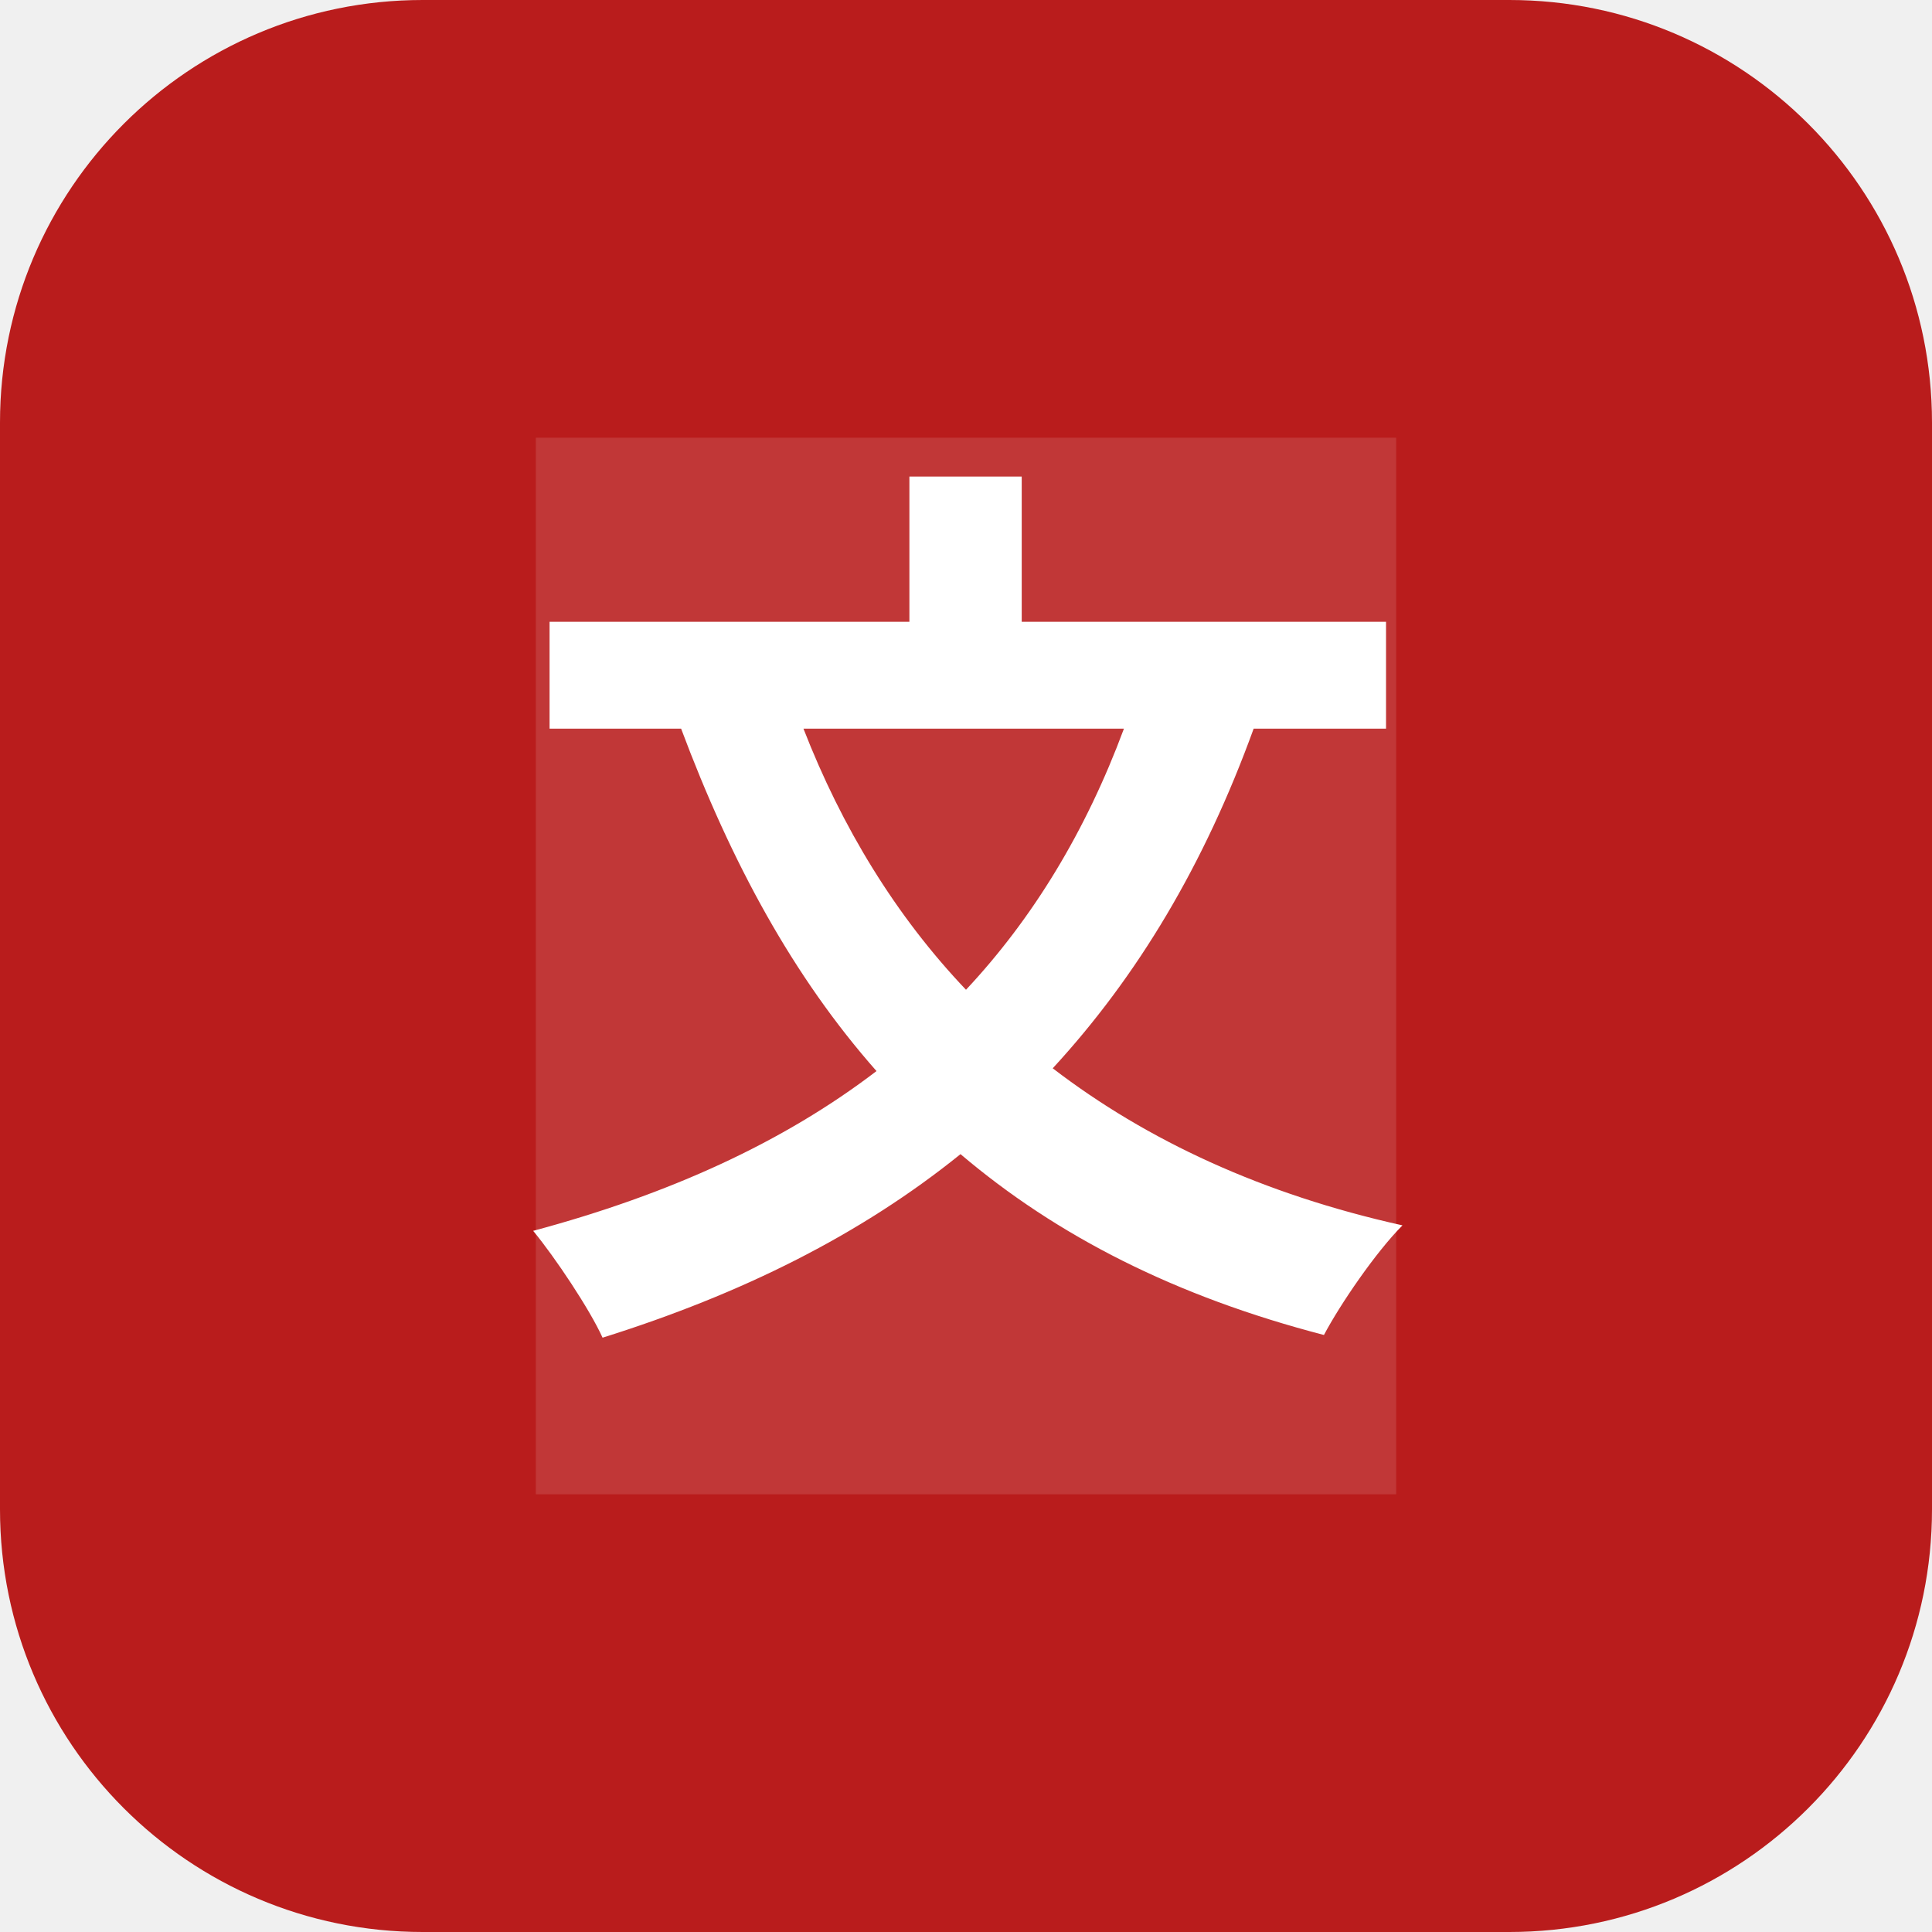
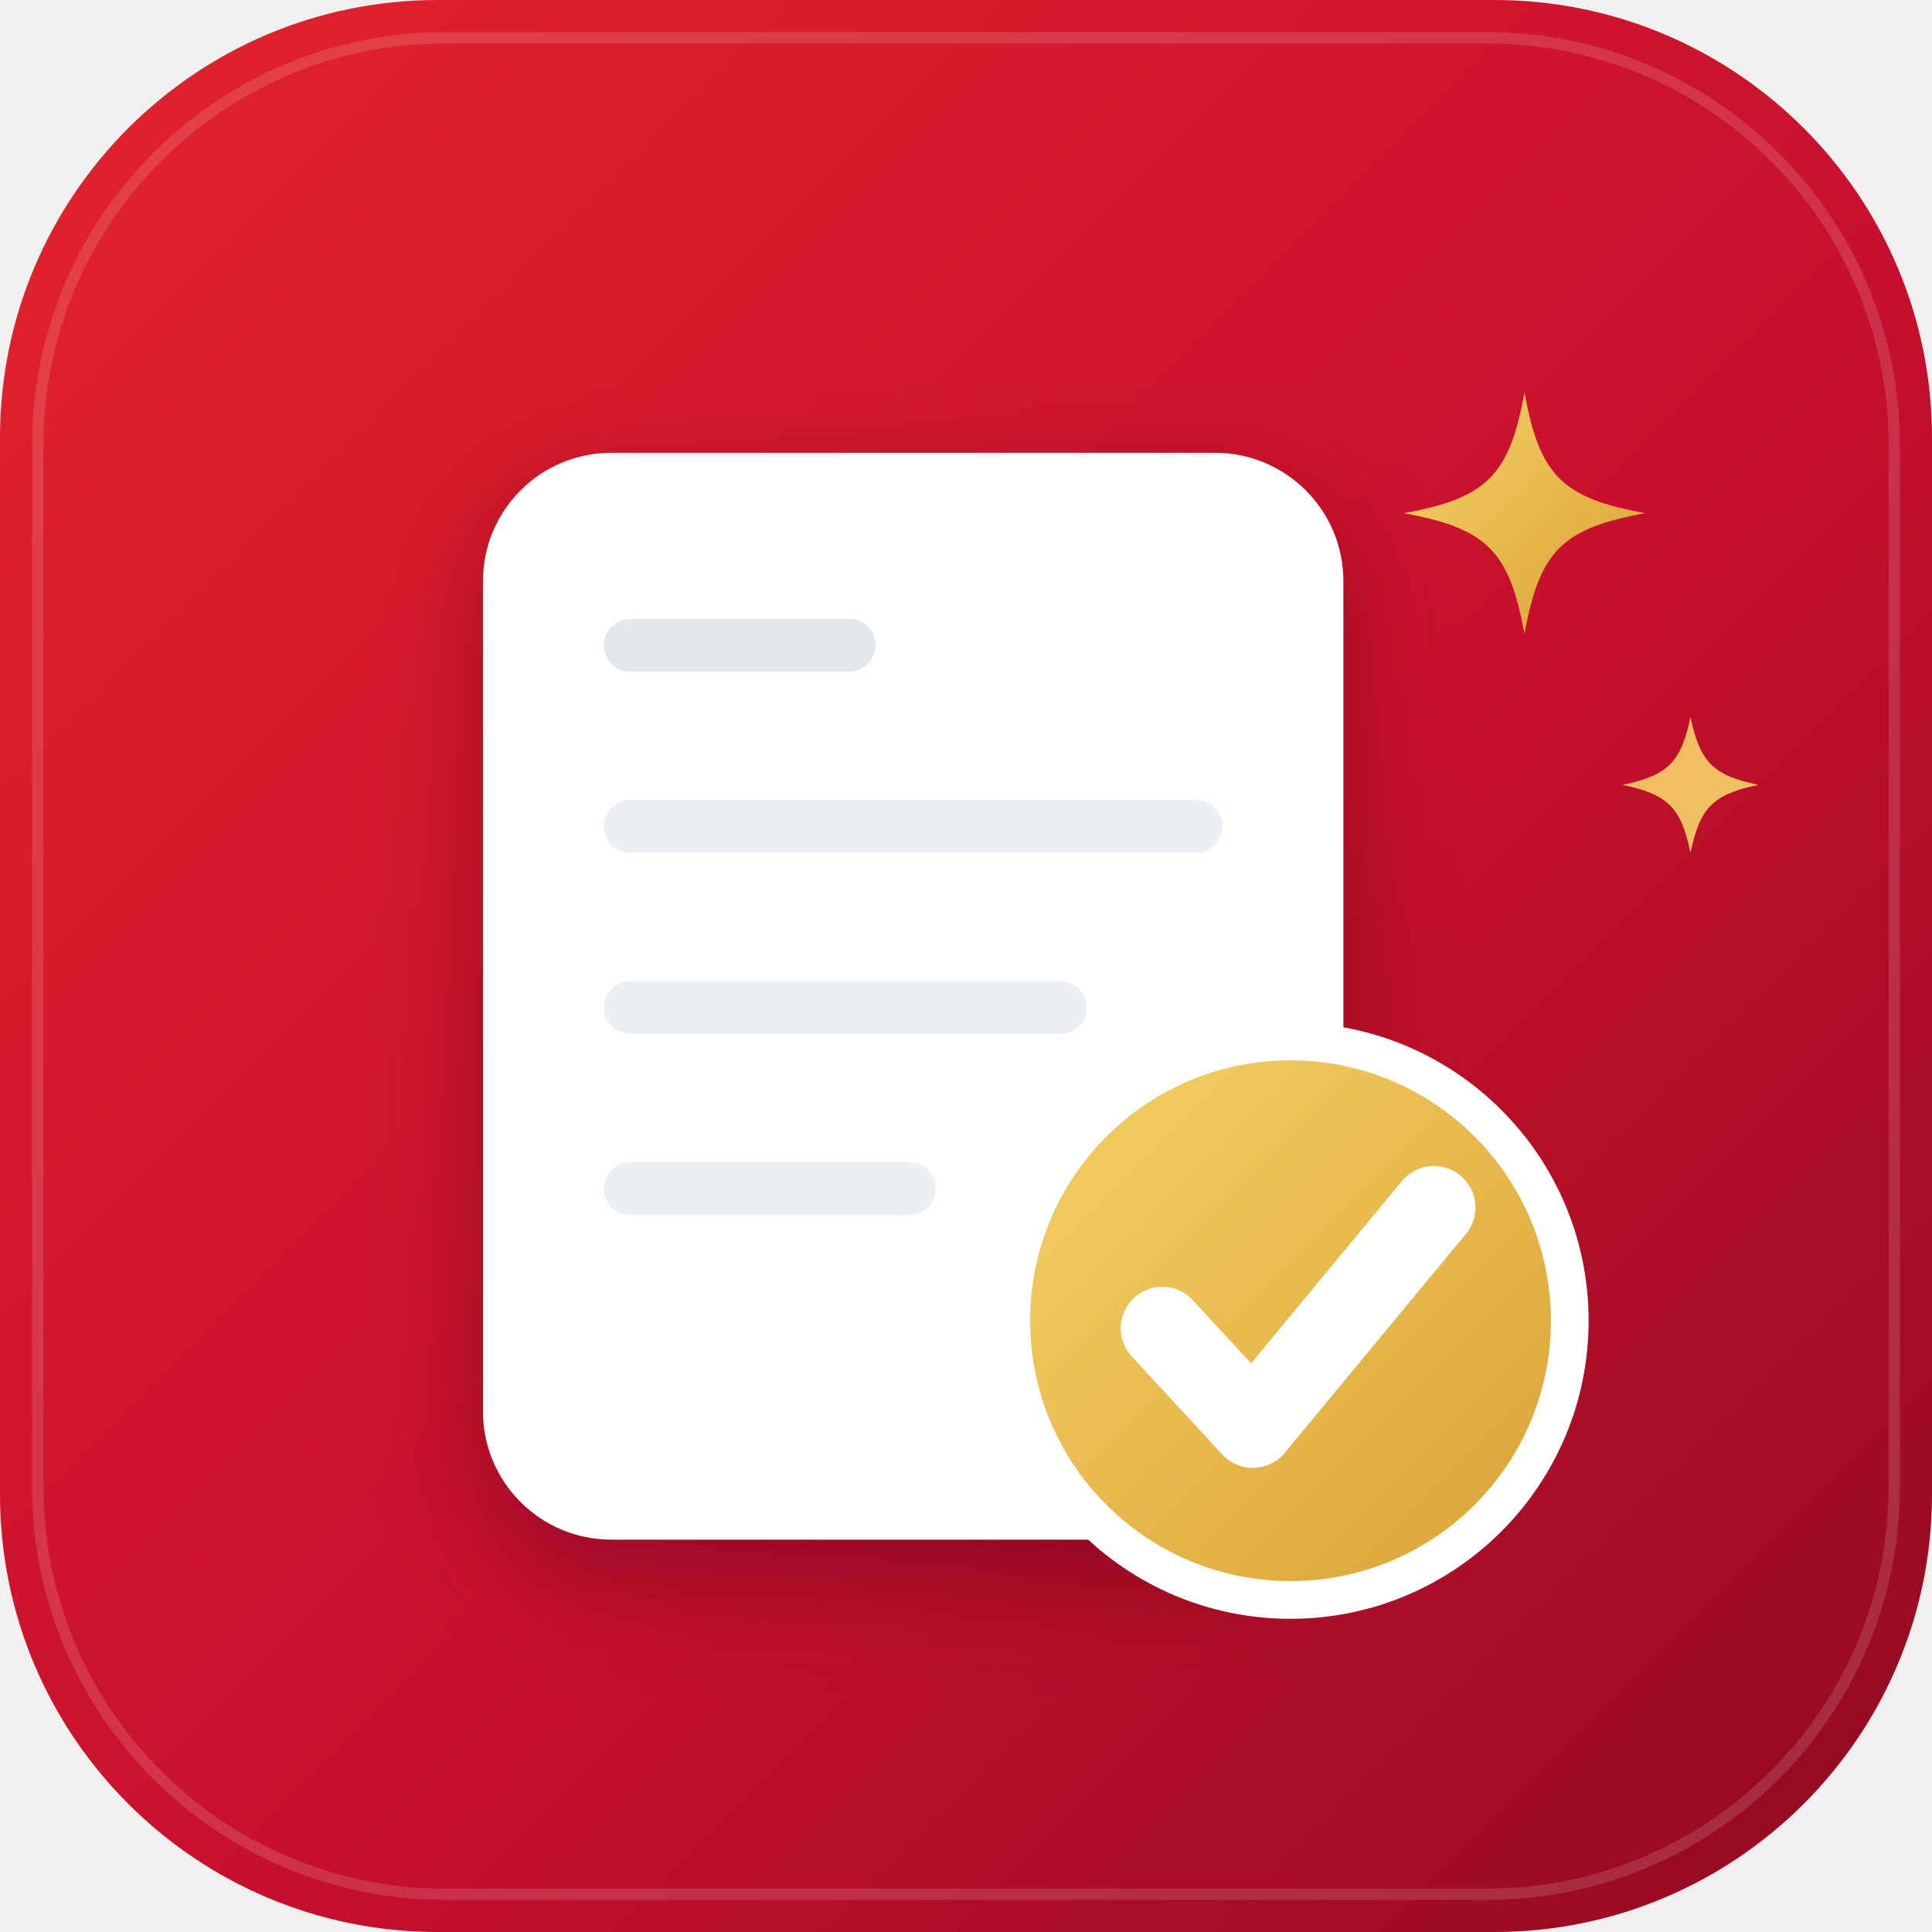
- <svg xmlns="http://www.w3.org/2000/svg" viewBox="0 0 512 512" role="img" aria-labelledby="title">
-   <rect width="512" height="512" rx="112" fill="#b91c1c" />
-   <path d="M142 116h228v280H142z" fill="#fff" opacity=".12" />
-   <text x="256" y="332" text-anchor="middle" fill="#fff" font-family="PingFang SC, Microsoft YaHei, sans-serif" font-size="242" font-weight="700">文</text>
+ <svg xmlns="http://www.w3.org/2000/svg" viewBox="0 0 512 512" role="img" aria-label="胖东来文化评估">
+   <defs>
+     <linearGradient id="bg" x1="0" y1="0" x2="1" y2="1">
+       <stop offset="0" stop-color="#E3242B" />
+       <stop offset="0.55" stop-color="#C8102E" />
+       <stop offset="1" stop-color="#8F0A1F" />
+     </linearGradient>
+     <linearGradient id="gold" x1="0" y1="0" x2="1" y2="1">
+       <stop offset="0" stop-color="#F6D365" />
+       <stop offset="1" stop-color="#D9A036" />
+     </linearGradient>
+     <filter id="shadow" x="-30%" y="-30%" width="160%" height="160%">
+       <feDropShadow dx="0" dy="10" stdDeviation="14" flood-color="#5C0715" flood-opacity="0.45" />
+     </filter>
+   </defs>
+   <rect width="512" height="512" rx="116" fill="url(#bg)" />
+   <rect x="10" y="10" width="492" height="492" rx="108" fill="none" stroke="#FFFFFF" stroke-opacity="0.14" stroke-width="3" />
+   <g filter="url(#shadow)">
+     <rect x="128" y="120" width="228" height="288" rx="34" fill="#FFFFFF" />
+   </g>
+   <rect x="160" y="164" width="72" height="14" rx="7" fill="#E4E7EB" />
+   <rect x="160" y="212" width="164" height="14" rx="7" fill="#EDF0F2" />
+   <rect x="160" y="260" width="128" height="14" rx="7" fill="#EDF0F2" />
+   <rect x="160" y="308" width="88" height="14" rx="7" fill="#EDF0F2" />
+   <circle cx="342" cy="350" r="74" fill="url(#gold)" />
+   <circle cx="342" cy="350" r="74" fill="none" stroke="#FFFFFF" stroke-width="10" />
+   <path d="M308 352 L332 378 L380 320" fill="none" stroke="#FFFFFF" stroke-width="22" stroke-linecap="round" stroke-linejoin="round" />
+   <path d="M404 104 C408 126 414 132 436 136 C414 140 408 146 404 168 C400 146 394 140 372 136 C394 132 400 126 404 104 Z" fill="url(#gold)" />
+   <path d="M448 190 C450.5 202 454 205.5 466 208 C454 210.5 450.5 214 448 226 C445.5 214 442 210.5 430 208 C442 205.5 445.5 202 448 190 Z" fill="#F6D365" opacity="0.9" />
</svg>
